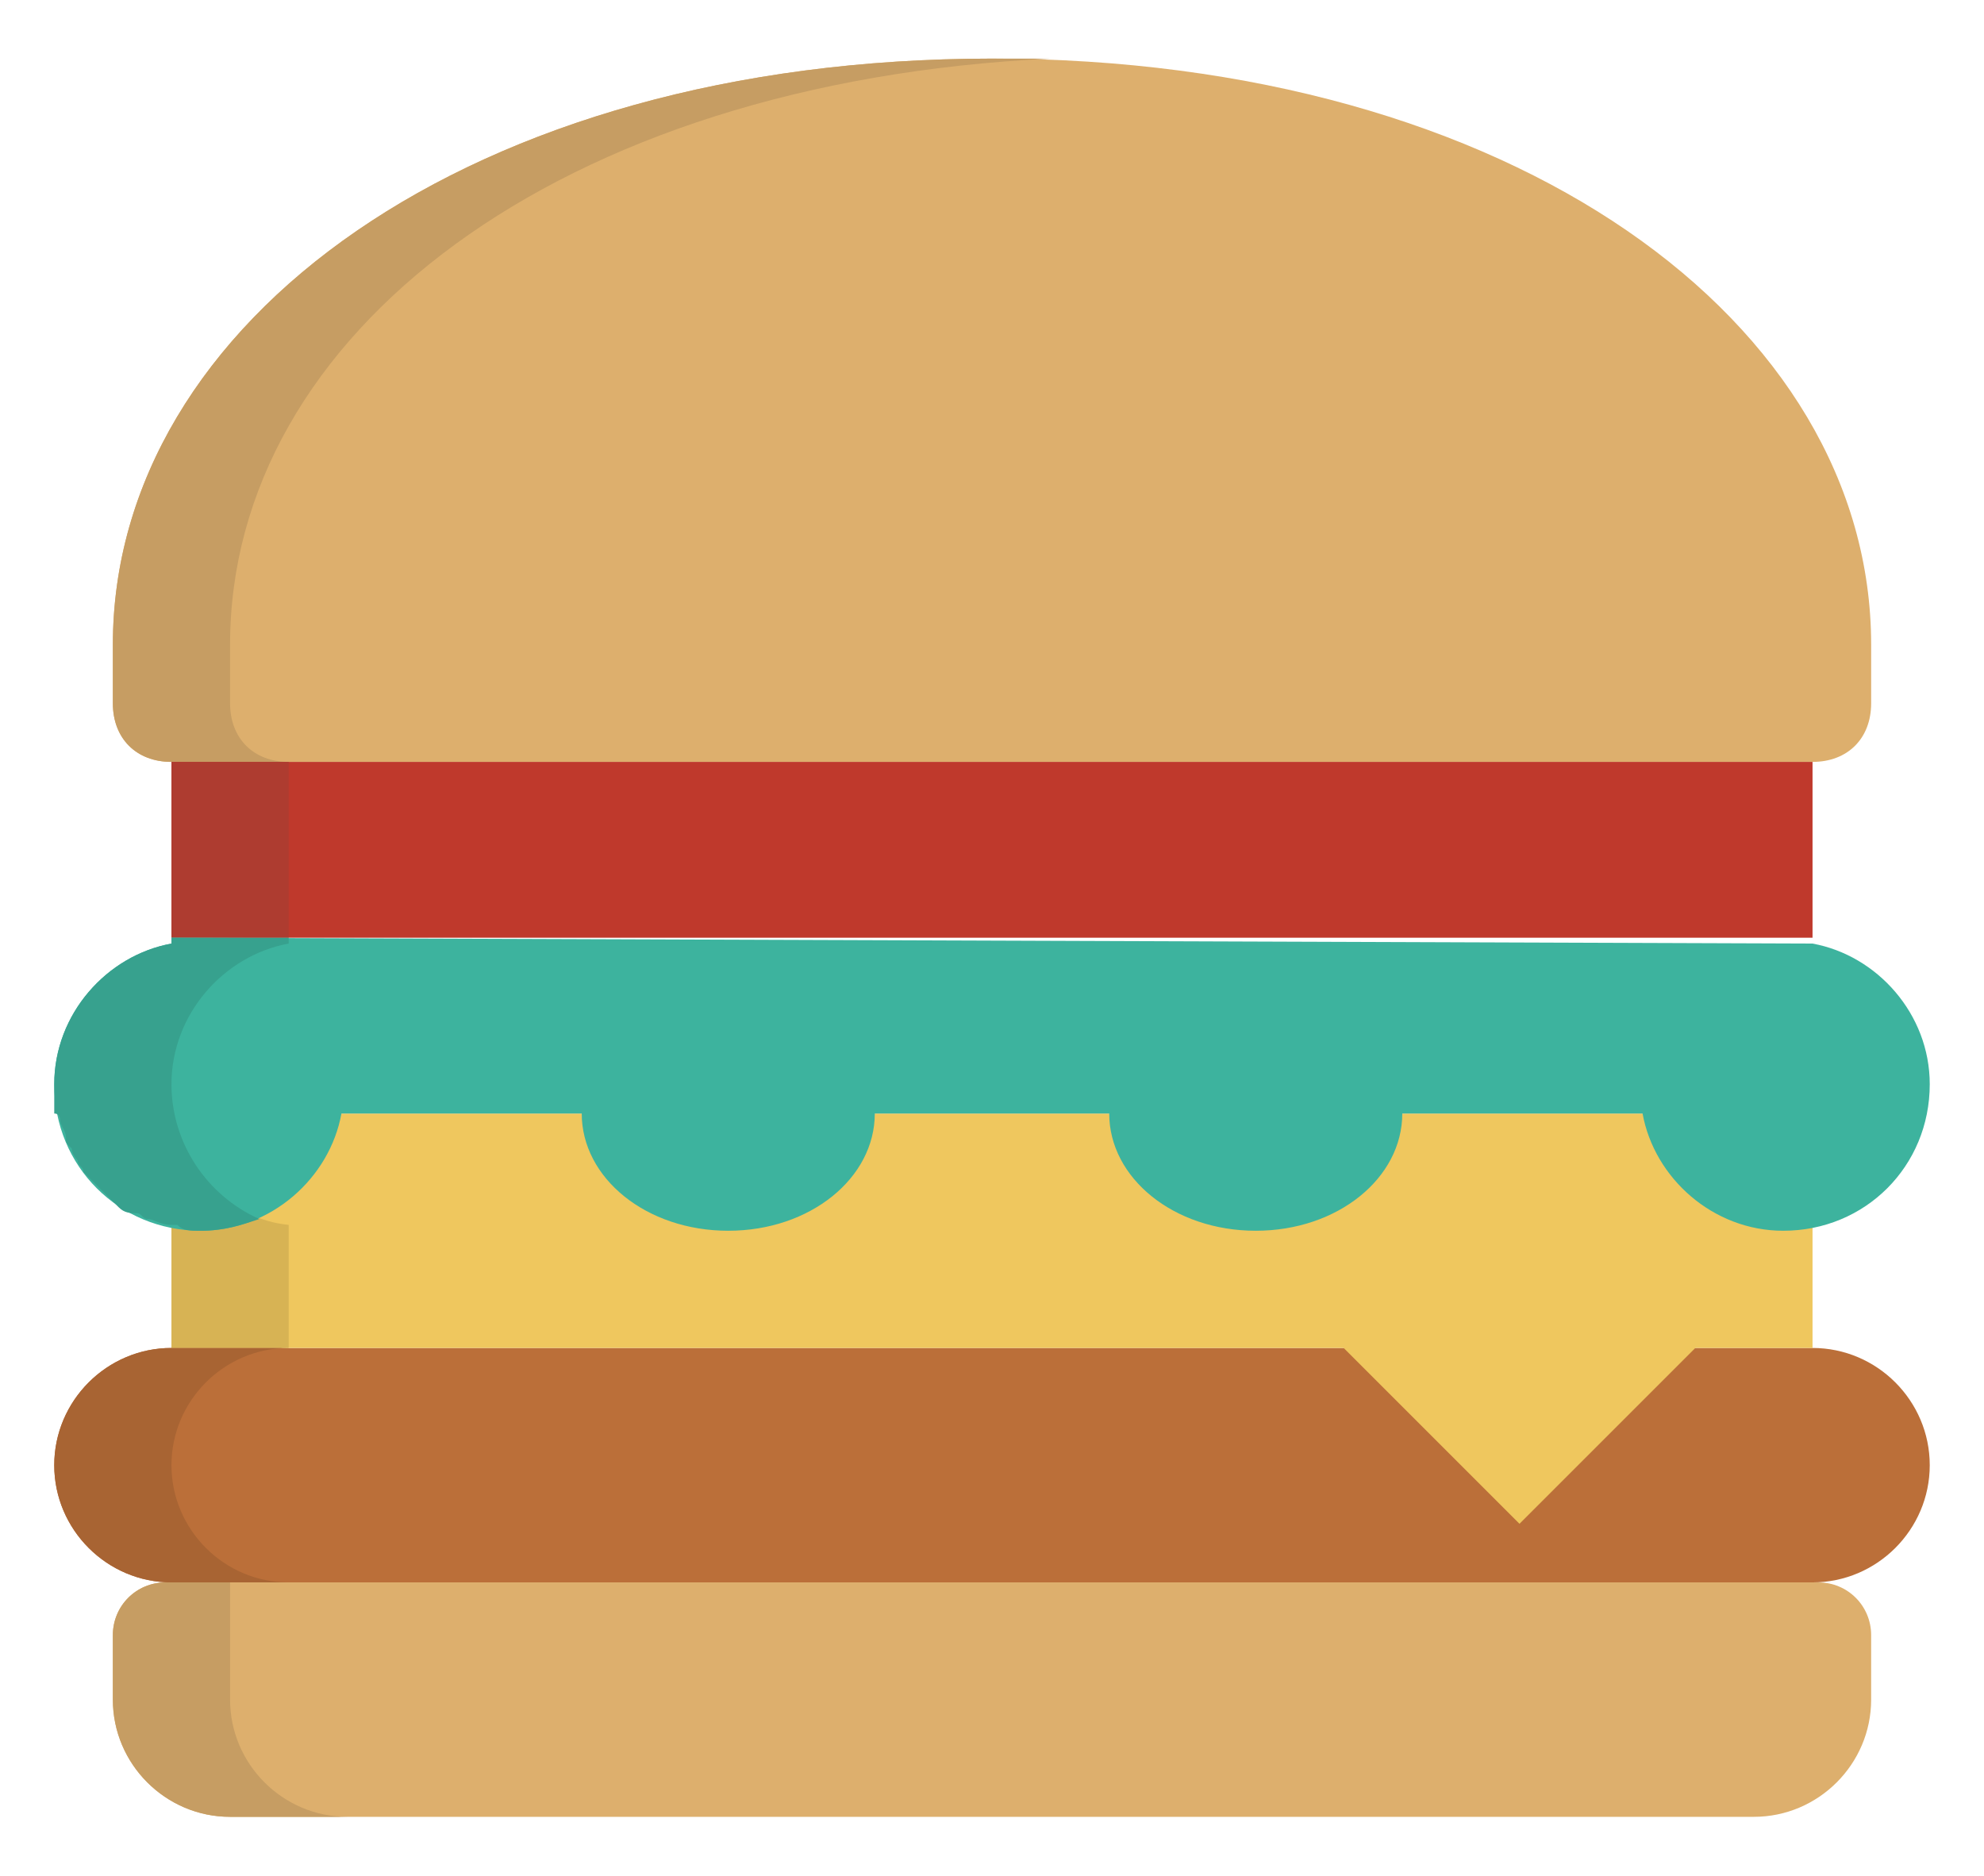
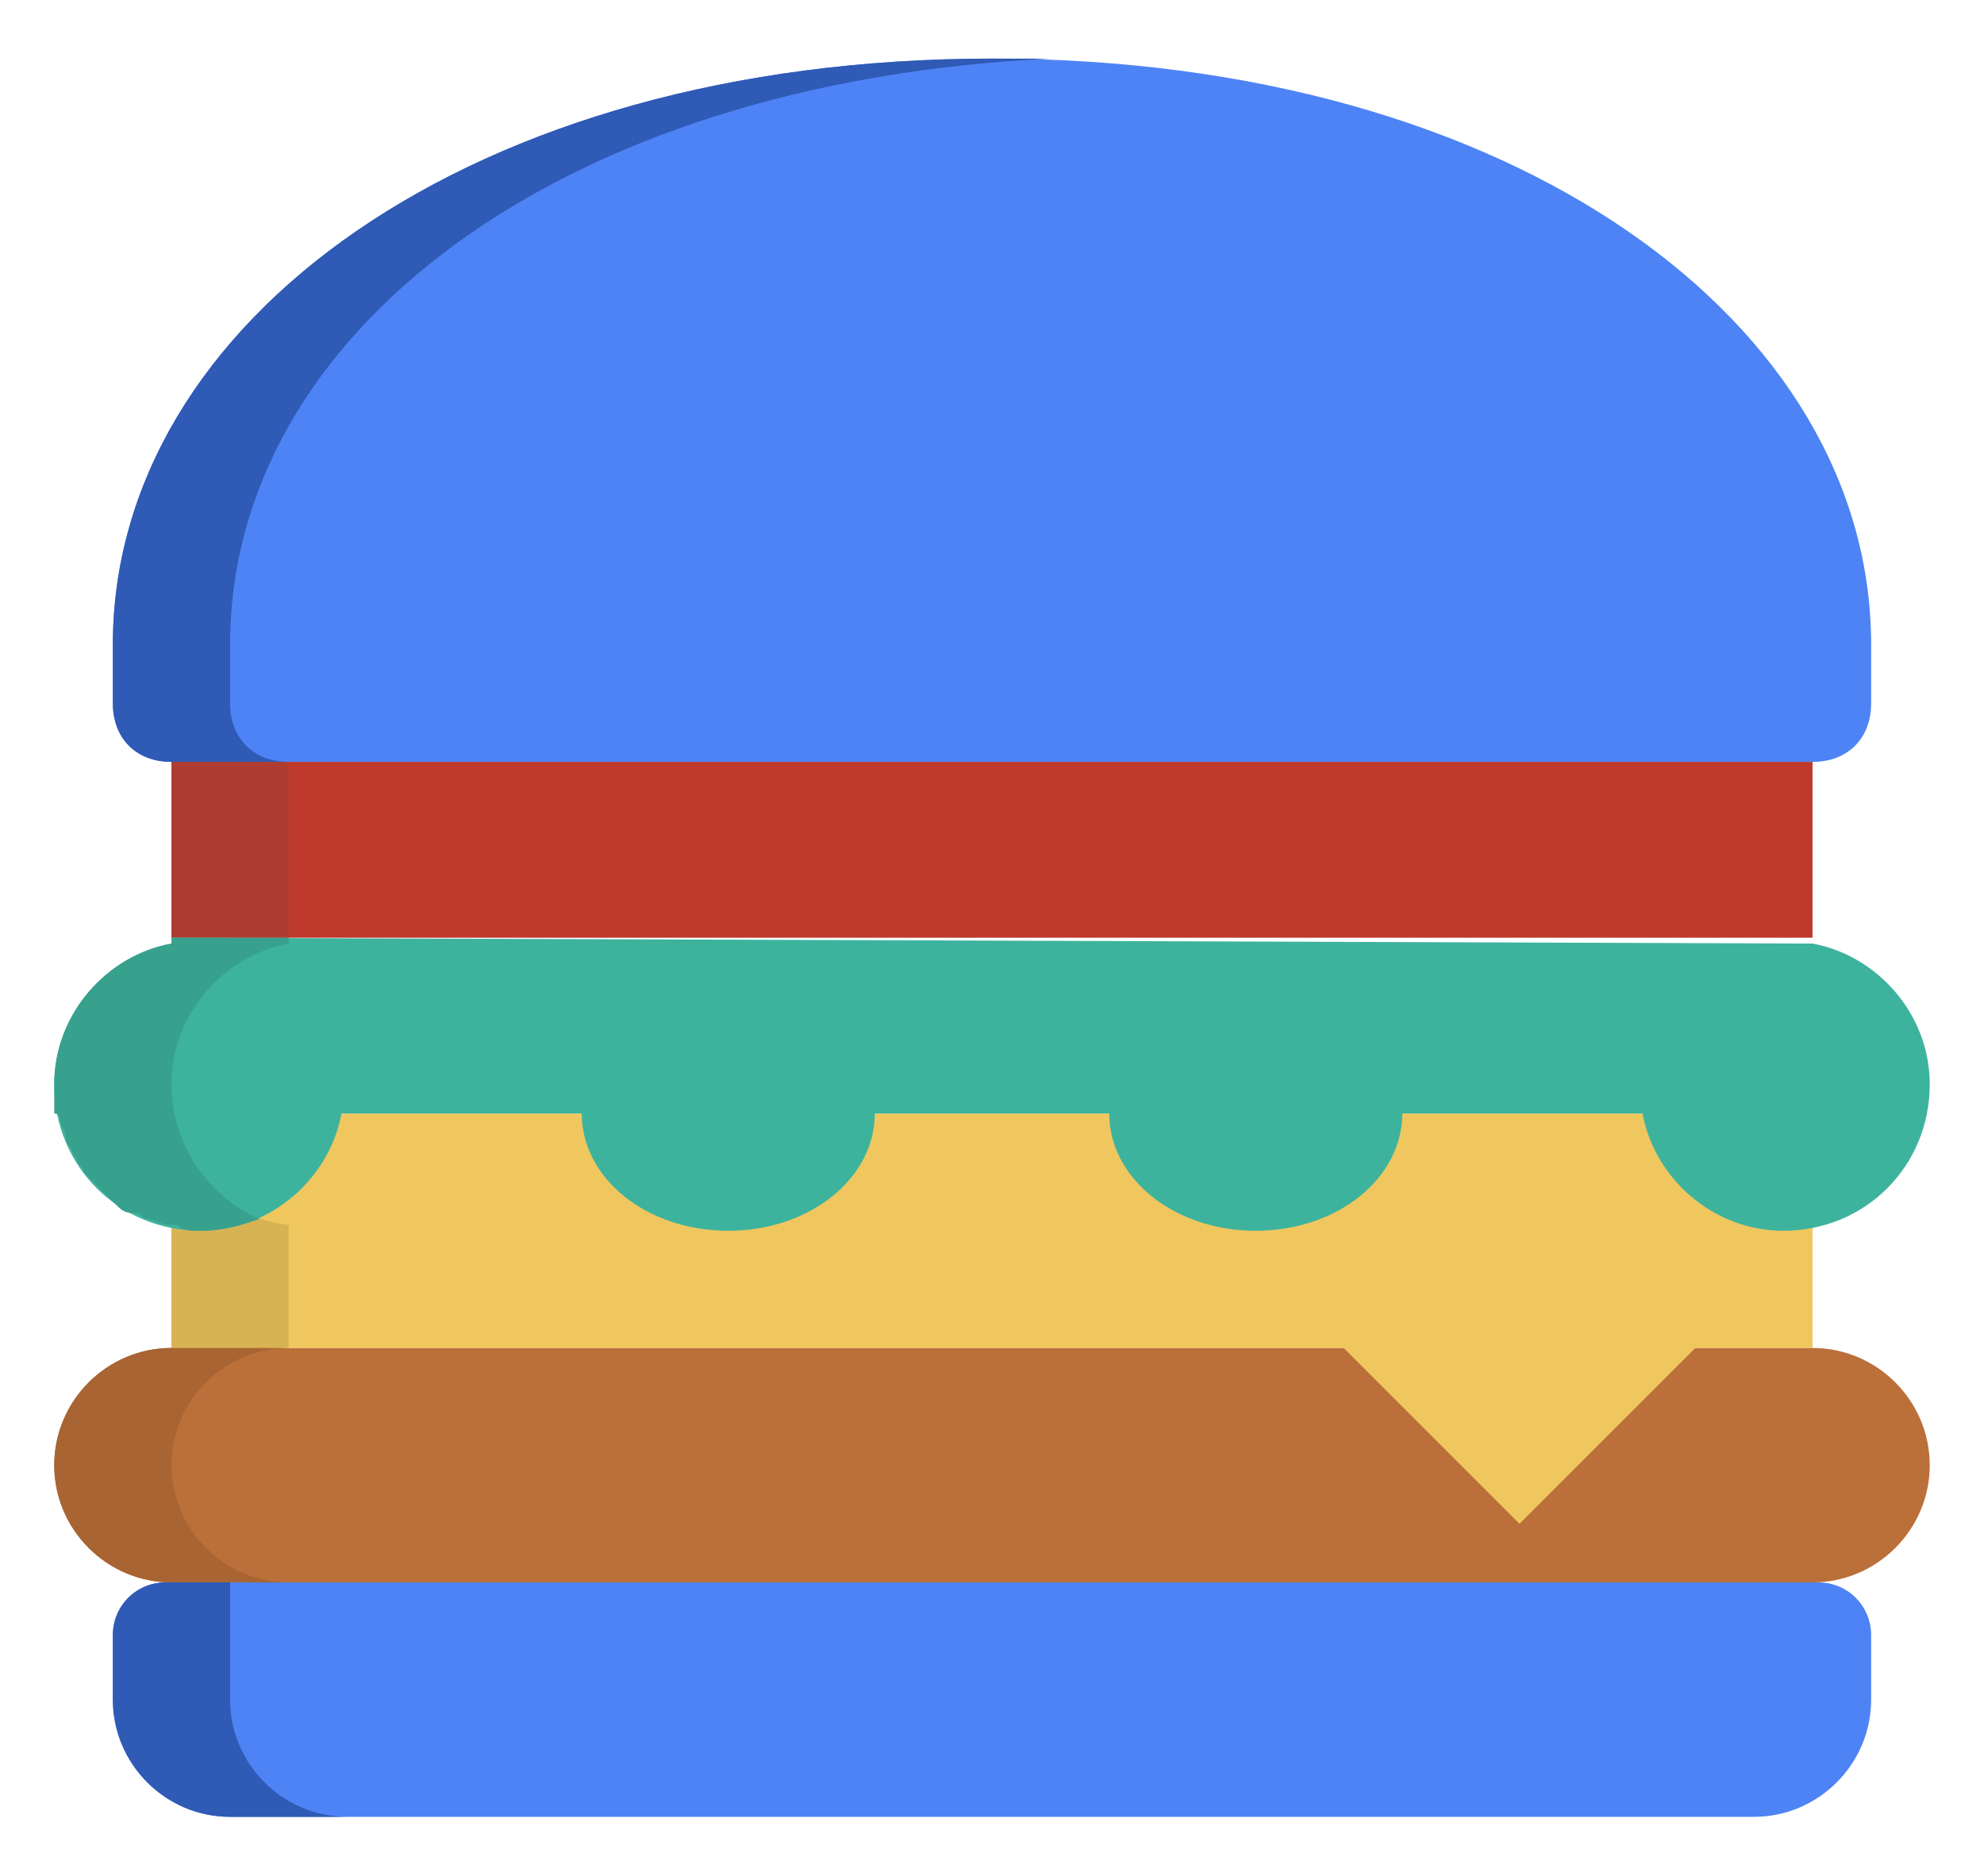
<svg xmlns="http://www.w3.org/2000/svg" version="1.1" id="Layer_1" x="0px" y="0px" viewBox="0 0 289.939 289.939" style="enable-background:new 0 0 289.939 289.939;" xml:space="preserve" width="128px" height="121px">
  <g>
    <g>
-       <path style="fill:#DDAF6D;" d="M144.97,9.061C64.33,9.061,9.061,49.833,9.061,99.667v9.061c0,5.436,3.624,9.061,9.061,9.061    h253.697c5.436,0,9.061-3.624,9.061-9.061v-9.061C280.879,49.833,225.609,9.061,144.97,9.061z M9.061,262.758    c0,9.967,8.155,18.121,18.121,18.121h235.576c9.967,0,18.121-8.155,18.121-18.121v-9.967c0-4.53-3.624-8.155-8.155-8.155H17.215    c-4.53,0-8.155,3.624-8.155,8.155L9.061,262.758L9.061,262.758z" />
+       <path style="fill:#4e83f5;" d="M144.97,9.061C64.33,9.061,9.061,49.833,9.061,99.667v9.061c0,5.436,3.624,9.061,9.061,9.061    h253.697c5.436,0,9.061-3.624,9.061-9.061v-9.061C280.879,49.833,225.609,9.061,144.97,9.061z M9.061,262.758    c0,9.967,8.155,18.121,18.121,18.121h235.576c9.967,0,18.121-8.155,18.121-18.121v-9.967c0-4.53-3.624-8.155-8.155-8.155H17.215    c-4.53,0-8.155,3.624-8.155,8.155L9.061,262.758L9.061,262.758z" />
    </g>
    <path style="fill:#BB6F39;" d="M18.121,208.394h253.697c9.967,0,18.121,8.155,18.121,18.121c0,9.967-8.155,18.121-18.121,18.121   H18.121C8.155,244.636,0,236.482,0,226.515S8.155,208.394,18.121,208.394z" />
    <path style="fill:#EFC75E;" d="M18.121,172.152h253.697v36.242h-18.121l-27.182,27.182l-27.182-27.182H18.121V172.152z" />
    <path style="fill:#BF392C;" d="M18.121,117.788h253.697v27.182H18.121V117.788z" />
    <g>
-       <path style="fill:#C69D63;" d="M18.121,117.788h18.121c-5.436,0-9.061-3.624-9.061-9.061v-9.061    c0-48.021,50.739-86.982,126.848-90.606c-2.718,0-6.342,0-9.061,0C64.33,9.061,9.061,49.833,9.061,99.667v9.061    C9.061,114.164,12.685,117.788,18.121,117.788z" />
-       <path style="fill:#C69D63;" d="M27.182,262.758v-18.121h-9.967c-4.53,0-8.155,3.624-8.155,8.155v9.967    c0,9.967,8.155,18.121,18.121,18.121h18.121C35.336,280.879,27.182,272.724,27.182,262.758z" />
+       <path style="fill:#2f5ab5;" d="M18.121,117.788h18.121c-5.436,0-9.061-3.624-9.061-9.061v-9.061    c0-48.021,50.739-86.982,126.848-90.606c-2.718,0-6.342,0-9.061,0C64.33,9.061,9.061,49.833,9.061,99.667v9.061    C9.061,114.164,12.685,117.788,18.121,117.788z" />
+       <path style="fill:#2f5ab5;" d="M27.182,262.758v-18.121h-9.967c-4.53,0-8.155,3.624-8.155,8.155v9.967    c0,9.967,8.155,18.121,18.121,18.121h18.121C35.336,280.879,27.182,272.724,27.182,262.758z" />
    </g>
    <rect x="18.121" y="117.788" style="fill:#AE3C30;" width="18.121" height="27.182" />
    <path style="fill:#D7B354;" d="M19.027,172.152L19.027,172.152l-0.906,17.215v19.027h18.121v-19.027   C27.182,188.461,20.839,181.212,19.027,172.152z" />
    <path style="fill:#3DB39E;" d="M271.818,145.876L271.818,145.876L18.121,144.97v0.906C8.155,147.688,0,156.749,0,167.621   c0,12.685,9.967,22.652,22.652,22.652c10.873,0,19.933-8.155,21.745-18.121h37.148c0,9.967,9.967,18.121,22.652,18.121   s22.652-8.155,22.652-18.121h36.242c0,9.967,9.967,18.121,22.652,18.121s22.652-8.155,22.652-18.121h37.148   c1.812,9.967,10.873,18.121,21.745,18.121c12.685,0,22.651-9.967,22.651-22.652C289.939,156.748,281.785,147.688,271.818,145.876z" />
    <path style="fill:#37A18E;" d="M0.906,173.058c0,0.906,0.906,1.812,0.906,2.718s0,0.906,0.906,1.812   c0,0.906,0.906,1.812,0.906,1.812c0,0.906,0.906,0.906,0.906,1.812c0.906,0.906,0.906,0.906,1.812,1.812l0.906,0.906   c0.906,0.906,0.906,0.906,1.812,1.812l0.906,0.906c0.906,0.906,1.812,0.906,2.718,0.906c0.906,0,0.906,0.906,1.812,0.906   s1.812,0.906,3.624,0.906h0.906l0,0c0.906,0.906,1.812,0.906,3.624,0.906c3.624,0,6.342-0.906,9.061-1.812   c-8.155-3.624-13.591-11.779-13.591-20.839c0-10.873,8.155-19.933,18.121-21.745v-0.906h-18.12v0.906   C8.155,147.688,0,156.749,0,167.621c0,1.812,0,2.718,0,4.53C0.906,172.152,0.906,173.058,0.906,173.058z" />
    <path style="fill:#A86433;" d="M18.121,226.515c0-9.967,8.155-18.121,18.121-18.121H18.121C8.155,208.394,0,216.548,0,226.515   s8.155,18.121,18.121,18.121h18.121C26.276,244.636,18.121,236.482,18.121,226.515z" />
  </g>
  <g>
</g>
  <g>
</g>
  <g>
</g>
  <g>
</g>
  <g>
</g>
  <g>
</g>
  <g>
</g>
  <g>
</g>
  <g>
</g>
  <g>
</g>
  <g>
</g>
  <g>
</g>
  <g>
</g>
  <g>
</g>
  <g>
</g>
</svg>
